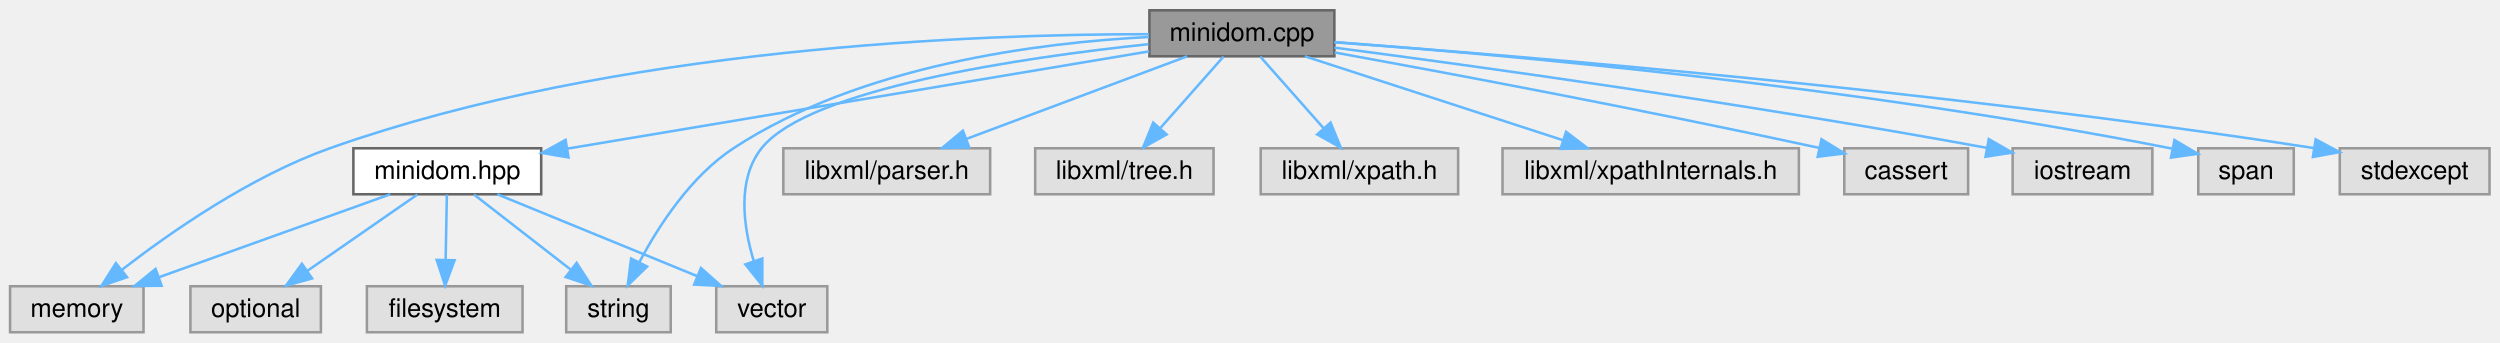
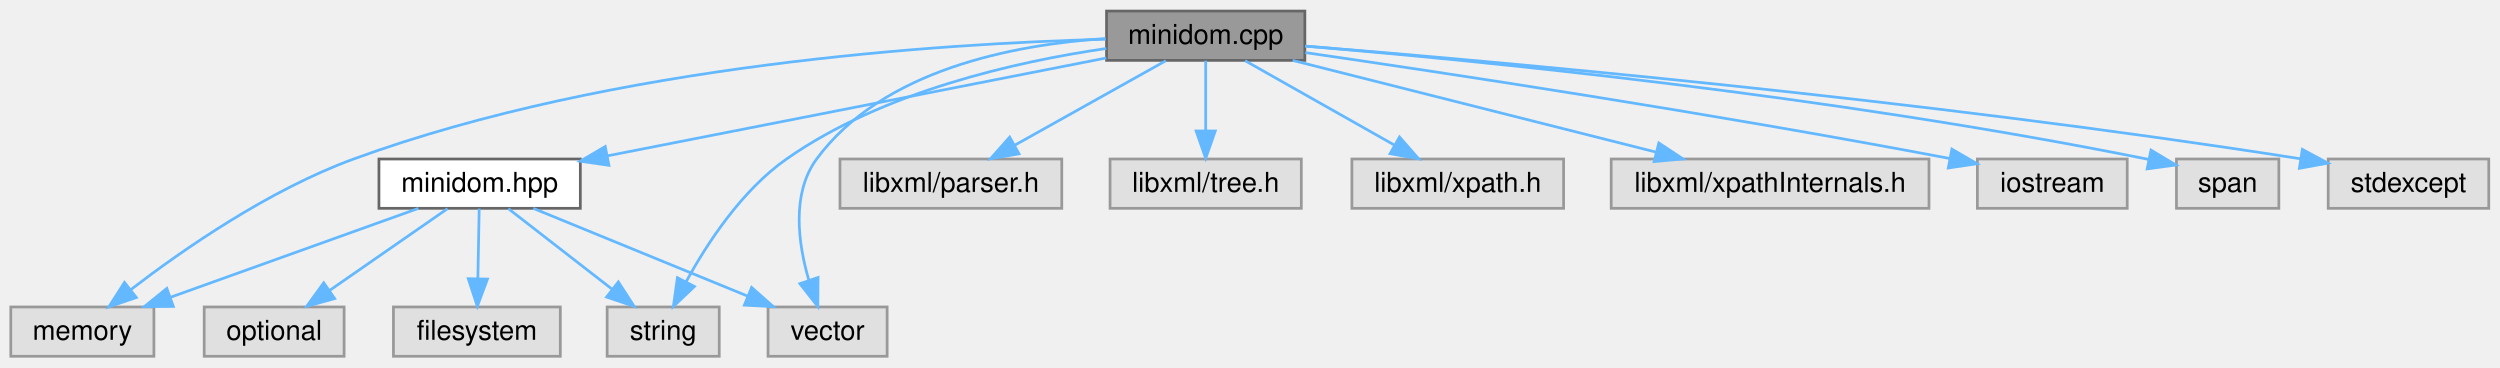
- <svg xmlns="http://www.w3.org/2000/svg" xmlns:xlink="http://www.w3.org/1999/xlink" width="978pt" height="134pt" viewBox="0.00 0.00 978.46 134.00">
+ <svg xmlns="http://www.w3.org/2000/svg" xmlns:xlink="http://www.w3.org/1999/xlink" width="912pt" height="134pt" viewBox="0.00 0.00 912.46 134.00">
  <g id="graph0" class="graph" transform="scale(1 1) rotate(0) translate(4 130)">
    <g id="Node000001" class="node">
      <g id="a_Node000001">
        <a xlink:title=" ">
-           <polygon fill="#999999" stroke="#666666" points="518.25,-126 445.87,-126 445.87,-108 518.25,-108 518.25,-126" />
-           <text text-anchor="middle" x="482.06" y="-114" font-family="Helvetica,sans-Serif" font-size="10.00">minidom.cpp</text>
+           <polygon fill="#999999" stroke="#666666" points="472.25,-126 399.87,-126 399.87,-108 472.25,-108 472.25,-126" />
+           <text text-anchor="middle" x="436.06" y="-114" font-family="Helvetica,sans-Serif" font-size="10.00">minidom.cpp</text>
        </a>
      </g>
    </g>
    <g id="Node000002" class="node">
      <g id="a_Node000002">
        <a xlink:href="minidom_8hpp.html" target="_top" xlink:title=" ">
          <polygon fill="white" stroke="#666666" points="207.81,-72 134.31,-72 134.31,-54 207.81,-54 207.81,-72" />
          <text text-anchor="middle" x="171.06" y="-60" font-family="Helvetica,sans-Serif" font-size="10.00">minidom.hpp</text>
        </a>
      </g>
    </g>
    <g id="edge1_Node000001_Node000002" class="edge">
      <g id="a_edge1_Node000001_Node000002">
        <a xlink:title=" ">
-           <path fill="none" stroke="#63b8ff" d="M445.77,-109.93C389.31,-100.49 280.44,-82.29 218.05,-71.86" />
-           <polygon fill="#63b8ff" stroke="#63b8ff" points="218.51,-68.39 208.07,-70.19 217.36,-75.29 218.51,-68.39" />
+           <path fill="none" stroke="#63b8ff" d="M399.77,-108.88C352.46,-99.6 269.64,-83.35 217.71,-73.16" />
+           <polygon fill="#63b8ff" stroke="#63b8ff" points="218.25,-69.69 207.76,-71.2 216.9,-76.56 218.25,-69.69" />
        </a>
      </g>
    </g>
    <g id="Node000004" class="node">
      <g id="a_Node000004">
        <a xlink:title=" ">
          <polygon fill="#e0e0e0" stroke="#999999" points="52.17,-18 -0.06,-18 -0.06,0 52.17,0 52.17,-18" />
          <text text-anchor="middle" x="26.06" y="-6" font-family="Helvetica,sans-Serif" font-size="10.00">memory</text>
        </a>
      </g>
    </g>
-     <g id="edge13_Node000001_Node000004" class="edge">
-       <g id="a_edge13_Node000001_Node000004">
-         <a xlink:title=" ">
-           <path fill="none" stroke="#63b8ff" d="M445.66,-116.65C379.74,-116.71 237.02,-111.74 125.06,-72 94.04,-60.99 62.56,-39.02 43.67,-24.41" />
-           <polygon fill="#63b8ff" stroke="#63b8ff" points="45.71,-21.56 35.7,-18.1 41.36,-27.05 45.71,-21.56" />
+     <g id="edge12_Node000001_Node000004" class="edge">
+       <g id="a_edge12_Node000001_Node000004">
+         <a xlink:title=" ">
+           <path fill="none" stroke="#63b8ff" d="M399.43,-115.71C340.04,-114.17 219.82,-106.59 125.06,-72 94.14,-60.71 62.63,-38.82 43.71,-24.3" />
+           <polygon fill="#63b8ff" stroke="#63b8ff" points="45.75,-21.45 35.72,-18.03 41.43,-26.96 45.75,-21.45" />
        </a>
      </g>
    </g>
    <g id="Node000006" class="node">
      <g id="a_Node000006">
        <a xlink:title=" ">
          <polygon fill="#e0e0e0" stroke="#999999" points="258.51,-18 217.6,-18 217.6,0 258.51,0 258.51,-18" />
          <text text-anchor="middle" x="238.06" y="-6" font-family="Helvetica,sans-Serif" font-size="10.00">string</text>
        </a>
      </g>
    </g>
-     <g id="edge16_Node000001_Node000006" class="edge">
-       <g id="a_edge16_Node000001_Node000006">
-         <a xlink:title=" ">
-           <path fill="none" stroke="#63b8ff" d="M445.68,-115.55C403.35,-113.41 332.92,-104.69 283.06,-72 266.41,-61.09 253.85,-41.74 246.28,-27.55" />
-           <polygon fill="#63b8ff" stroke="#63b8ff" points="249.27,-25.71 241.67,-18.33 243.01,-28.84 249.27,-25.71" />
+     <g id="edge15_Node000001_Node000006" class="edge">
+       <g id="a_edge15_Node000001_Node000006">
+         <a xlink:title=" ">
+           <path fill="none" stroke="#63b8ff" d="M399.78,-112.34C366.82,-107.54 318.13,-96.59 283.06,-72 266.76,-60.57 254.13,-41.31 246.46,-27.29" />
+           <polygon fill="#63b8ff" stroke="#63b8ff" points="249.46,-25.47 241.77,-18.19 243.24,-28.68 249.46,-25.47" />
        </a>
      </g>
    </g>
    <g id="Node000007" class="node">
      <g id="a_Node000007">
        <a xlink:title=" ">
          <polygon fill="#e0e0e0" stroke="#999999" points="319.79,-18 276.32,-18 276.32,0 319.79,0 319.79,-18" />
          <text text-anchor="middle" x="298.06" y="-6" font-family="Helvetica,sans-Serif" font-size="10.00">vector</text>
        </a>
      </g>
    </g>
-     <g id="edge17_Node000001_Node000007" class="edge">
-       <g id="a_edge17_Node000001_Node000007">
-         <a xlink:title=" ">
-           <path fill="none" stroke="#63b8ff" d="M445.5,-112.75C396.24,-107.52 312.59,-95.38 294.06,-72 284.33,-59.73 286.92,-41.44 290.99,-27.9" />
-           <polygon fill="#63b8ff" stroke="#63b8ff" points="294.36,-28.86 294.36,-18.26 287.75,-26.55 294.36,-28.86" />
+     <g id="edge16_Node000001_Node000007" class="edge">
+       <g id="a_edge16_Node000001_Node000007">
+         <a xlink:title=" ">
+           <path fill="none" stroke="#63b8ff" d="M399.56,-115.98C366.06,-113.78 318.1,-104.62 294.06,-72 284.77,-59.39 287.3,-41.14 291.23,-27.71" />
+           <polygon fill="#63b8ff" stroke="#63b8ff" points="294.57,-28.76 294.49,-18.16 287.95,-26.5 294.57,-28.76" />
        </a>
      </g>
    </g>
    <g id="Node000008" class="node">
      <g id="a_Node000008">
        <a xlink:title=" ">
          <polygon fill="#e0e0e0" stroke="#999999" points="383.53,-72 302.58,-72 302.58,-54 383.53,-54 383.53,-72" />
          <text text-anchor="middle" x="343.06" y="-60" font-family="Helvetica,sans-Serif" font-size="10.00">libxml/parser.h</text>
        </a>
      </g>
    </g>
    <g id="edge7_Node000001_Node000008" class="edge">
      <g id="a_edge7_Node000001_Node000008">
        <a xlink:title=" ">
-           <path fill="none" stroke="#63b8ff" d="M460.64,-107.99C437.55,-99.35 400.56,-85.51 374.24,-75.67" />
-           <polygon fill="#63b8ff" stroke="#63b8ff" points="375.32,-72.33 364.72,-72.11 372.86,-78.89 375.32,-72.33" />
+           <path fill="none" stroke="#63b8ff" d="M421.53,-107.88C406.78,-99.63 383.73,-86.74 366.42,-77.07" />
+           <polygon fill="#63b8ff" stroke="#63b8ff" points="367.92,-73.89 357.49,-72.07 364.51,-80 367.92,-73.89" />
        </a>
      </g>
    </g>
    <g id="Node000009" class="node">
      <g id="a_Node000009">
        <a xlink:title=" ">
          <polygon fill="#e0e0e0" stroke="#999999" points="470.96,-72 401.15,-72 401.15,-54 470.96,-54 470.96,-72" />
          <text text-anchor="middle" x="436.06" y="-60" font-family="Helvetica,sans-Serif" font-size="10.00">libxml/tree.h</text>
        </a>
      </g>
    </g>
    <g id="edge8_Node000001_Node000009" class="edge">
      <g id="a_edge8_Node000001_Node000009">
        <a xlink:title=" ">
-           <path fill="none" stroke="#63b8ff" d="M474.87,-107.88C468.29,-100.44 458.37,-89.22 450.2,-79.99" />
-           <polygon fill="#63b8ff" stroke="#63b8ff" points="452.59,-77.41 443.35,-72.24 447.35,-82.05 452.59,-77.41" />
+           <path fill="none" stroke="#63b8ff" d="M436.06,-107.88C436.06,-101.05 436.06,-91.03 436.06,-82.29" />
+           <polygon fill="#63b8ff" stroke="#63b8ff" points="439.56,-82.24 436.06,-72.24 432.56,-82.24 439.56,-82.24" />
        </a>
      </g>
    </g>
    <g id="Node000010" class="node">
      <g id="a_Node000010">
        <a xlink:title=" ">
          <polygon fill="#e0e0e0" stroke="#999999" points="566.69,-72 489.42,-72 489.42,-54 566.69,-54 566.69,-72" />
          <text text-anchor="middle" x="528.06" y="-60" font-family="Helvetica,sans-Serif" font-size="10.00">libxml/xpath.h</text>
        </a>
      </g>
    </g>
    <g id="edge9_Node000001_Node000010" class="edge">
      <g id="a_edge9_Node000001_Node000010">
        <a xlink:title=" ">
-           <path fill="none" stroke="#63b8ff" d="M489.24,-107.88C495.82,-100.44 505.74,-89.22 513.91,-79.99" />
-           <polygon fill="#63b8ff" stroke="#63b8ff" points="516.76,-82.05 520.77,-72.24 511.52,-77.41 516.76,-82.05" />
+           <path fill="none" stroke="#63b8ff" d="M450.43,-107.88C465.01,-99.63 487.82,-86.74 504.94,-77.07" />
+           <polygon fill="#63b8ff" stroke="#63b8ff" points="506.8,-80.04 513.78,-72.07 503.35,-73.94 506.8,-80.04" />
        </a>
      </g>
    </g>
    <g id="Node000011" class="node">
      <g id="a_Node000011">
        <a xlink:title=" ">
          <polygon fill="#e0e0e0" stroke="#999999" points="700.05,-72 584.06,-72 584.06,-54 700.05,-54 700.05,-72" />
          <text text-anchor="middle" x="642.06" y="-60" font-family="Helvetica,sans-Serif" font-size="10.00">libxml/xpathInternals.h</text>
        </a>
      </g>
    </g>
    <g id="edge10_Node000001_Node000011" class="edge">
      <g id="a_edge10_Node000001_Node000011">
        <a xlink:title=" ">
-           <path fill="none" stroke="#63b8ff" d="M506.71,-107.99C533.72,-99.21 577.25,-85.06 607.62,-75.19" />
-           <polygon fill="#63b8ff" stroke="#63b8ff" points="608.95,-78.44 617.38,-72.02 606.79,-71.78 608.95,-78.44" />
+           <path fill="none" stroke="#63b8ff" d="M467.79,-107.99C503.4,-99 561.31,-84.38 600.5,-74.49" />
+           <polygon fill="#63b8ff" stroke="#63b8ff" points="601.45,-77.86 610.28,-72.02 599.73,-71.07 601.45,-77.86" />
        </a>
      </g>
    </g>
    <g id="Node000012" class="node">
      <g id="a_Node000012">
        <a xlink:title=" ">
-           <polygon fill="#e0e0e0" stroke="#999999" points="766.29,-72 717.82,-72 717.82,-54 766.29,-54 766.29,-72" />
-           <text text-anchor="middle" x="742.06" y="-60" font-family="Helvetica,sans-Serif" font-size="10.00">cassert</text>
+           <polygon fill="#e0e0e0" stroke="#999999" points="772.4,-72 717.71,-72 717.71,-54 772.4,-54 772.4,-72" />
+           <text text-anchor="middle" x="745.06" y="-60" font-family="Helvetica,sans-Serif" font-size="10.00">iostream</text>
        </a>
      </g>
    </g>
    <g id="edge11_Node000001_Node000012" class="edge">
      <g id="a_edge11_Node000001_Node000012">
        <a xlink:title=" ">
-           <path fill="none" stroke="#63b8ff" d="M518.33,-109.5C561.31,-101.69 635.28,-87.87 708.13,-72.12" />
-           <polygon fill="#63b8ff" stroke="#63b8ff" points="708.91,-75.53 717.94,-69.98 707.42,-68.69 708.91,-75.53" />
+           <path fill="none" stroke="#63b8ff" d="M472.39,-110.84C522.97,-103.5 617.7,-89.22 707.75,-72.16" />
+           <polygon fill="#63b8ff" stroke="#63b8ff" points="708.41,-75.6 717.57,-70.28 707.09,-68.72 708.41,-75.6" />
        </a>
      </g>
    </g>
    <g id="Node000013" class="node">
      <g id="a_Node000013">
        <a xlink:title=" ">
-           <polygon fill="#e0e0e0" stroke="#999999" points="838.4,-72 783.71,-72 783.71,-54 838.4,-54 838.4,-72" />
-           <text text-anchor="middle" x="811.06" y="-60" font-family="Helvetica,sans-Serif" font-size="10.00">iostream</text>
-         </a>
-       </g>
-     </g>
-     <g id="edge12_Node000001_Node000013" class="edge">
-       <g id="a_edge12_Node000001_Node000013">
-         <a xlink:title=" ">
-           <path fill="none" stroke="#63b8ff" d="M518.28,-111.39C571.91,-104.38 675.82,-90.1 773.54,-72.17" />
-           <polygon fill="#63b8ff" stroke="#63b8ff" points="774.38,-75.58 783.58,-70.31 773.11,-68.69 774.38,-75.58" />
+           <polygon fill="#e0e0e0" stroke="#999999" points="827.74,-72 790.37,-72 790.37,-54 827.74,-54 827.74,-72" />
+           <text text-anchor="middle" x="809.06" y="-60" font-family="Helvetica,sans-Serif" font-size="10.00">span</text>
+         </a>
+       </g>
+     </g>
+     <g id="edge13_Node000001_Node000013" class="edge">
+       <g id="a_edge13_Node000001_Node000013">
+         <a xlink:title=" ">
+           <path fill="none" stroke="#63b8ff" d="M472.36,-113.19C533.84,-108.04 662.43,-95.58 780.26,-71.84" />
+           <polygon fill="#63b8ff" stroke="#63b8ff" points="781.08,-75.25 790.18,-69.81 779.68,-68.39 781.08,-75.25" />
        </a>
      </g>
    </g>
    <g id="Node000014" class="node">
      <g id="a_Node000014">
        <a xlink:title=" ">
-           <polygon fill="#e0e0e0" stroke="#999999" points="893.74,-72 856.37,-72 856.37,-54 893.74,-54 893.74,-72" />
-           <text text-anchor="middle" x="875.06" y="-60" font-family="Helvetica,sans-Serif" font-size="10.00">span</text>
+           <polygon fill="#e0e0e0" stroke="#999999" points="904.36,-72 845.75,-72 845.75,-54 904.36,-54 904.36,-72" />
+           <text text-anchor="middle" x="875.06" y="-60" font-family="Helvetica,sans-Serif" font-size="10.00">stdexcept</text>
        </a>
      </g>
    </g>
    <g id="edge14_Node000001_Node000014" class="edge">
      <g id="a_edge14_Node000001_Node000014">
        <a xlink:title=" ">
-           <path fill="none" stroke="#63b8ff" d="M518.36,-113.54C582.59,-108.77 720.5,-96.68 846.01,-71.88" />
-           <polygon fill="#63b8ff" stroke="#63b8ff" points="847.06,-75.23 856.18,-69.83 845.69,-68.37 847.06,-75.23" />
-         </a>
-       </g>
-     </g>
-     <g id="Node000015" class="node">
-       <g id="a_Node000015">
-         <a xlink:title=" ">
-           <polygon fill="#e0e0e0" stroke="#999999" points="970.36,-72 911.75,-72 911.75,-54 970.36,-54 970.36,-72" />
-           <text text-anchor="middle" x="941.06" y="-60" font-family="Helvetica,sans-Serif" font-size="10.00">stdexcept</text>
-         </a>
-       </g>
-     </g>
-     <g id="edge15_Node000001_Node000015" class="edge">
-       <g id="a_edge15_Node000001_Node000015">
-         <a xlink:title=" ">
-           <path fill="none" stroke="#63b8ff" d="M518.26,-113.48C589.68,-108.25 753.9,-94.86 901.51,-72.09" />
-           <polygon fill="#63b8ff" stroke="#63b8ff" points="902.31,-75.5 911.65,-70.5 901.23,-68.59 902.31,-75.5" />
+           <path fill="none" stroke="#63b8ff" d="M472.43,-113.21C541.37,-107.67 695.94,-94.01 835.62,-72.08" />
+           <polygon fill="#63b8ff" stroke="#63b8ff" points="836.32,-75.51 845.65,-70.49 835.23,-68.6 836.32,-75.51" />
        </a>
      </g>
    </g>
    <g id="Node000003" class="node">
      <g id="a_Node000003">
        <a xlink:title=" ">
          <polygon fill="#e0e0e0" stroke="#999999" points="200.51,-18 139.6,-18 139.6,0 200.51,0 200.51,-18" />
          <text text-anchor="middle" x="170.06" y="-6" font-family="Helvetica,sans-Serif" font-size="10.00">filesystem</text>
        </a>
      </g>
    </g>
    <g id="edge2_Node000002_Node000003" class="edge">
      <g id="a_edge2_Node000002_Node000003">
        <a xlink:title=" ">
          <path fill="none" stroke="#63b8ff" d="M170.9,-53.88C170.77,-47.05 170.58,-37.03 170.41,-28.29" />
          <polygon fill="#63b8ff" stroke="#63b8ff" points="173.91,-28.17 170.22,-18.24 166.91,-28.31 173.91,-28.17" />
        </a>
      </g>
    </g>
    <g id="edge3_Node000002_Node000004" class="edge">
      <g id="a_edge3_Node000002_Node000004">
        <a xlink:title=" ">
          <path fill="none" stroke="#63b8ff" d="M148.72,-53.99C124.52,-45.31 85.7,-31.39 58.22,-21.54" />
          <polygon fill="#63b8ff" stroke="#63b8ff" points="59.25,-18.19 48.66,-18.11 56.89,-24.78 59.25,-18.19" />
        </a>
      </g>
    </g>
    <g id="Node000005" class="node">
      <g id="a_Node000005">
        <a xlink:title=" ">
          <polygon fill="#e0e0e0" stroke="#999999" points="121.59,-18 70.53,-18 70.53,0 121.59,0 121.59,-18" />
          <text text-anchor="middle" x="96.06" y="-6" font-family="Helvetica,sans-Serif" font-size="10.00">optional</text>
        </a>
      </g>
    </g>
    <g id="edge4_Node000002_Node000005" class="edge">
      <g id="a_edge4_Node000002_Node000005">
        <a xlink:title=" ">
          <path fill="none" stroke="#63b8ff" d="M159.34,-53.88C147.85,-45.91 130.1,-33.6 116.32,-24.05" />
          <polygon fill="#63b8ff" stroke="#63b8ff" points="118.15,-21.06 107.94,-18.24 114.16,-26.81 118.15,-21.06" />
        </a>
      </g>
    </g>
    <g id="edge5_Node000002_Node000006" class="edge">
      <g id="a_edge5_Node000002_Node000006">
        <a xlink:title=" ">
          <path fill="none" stroke="#63b8ff" d="M181.53,-53.88C191.59,-46.06 207.04,-34.07 219.25,-24.6" />
          <polygon fill="#63b8ff" stroke="#63b8ff" points="221.69,-27.14 227.44,-18.24 217.39,-21.61 221.69,-27.14" />
        </a>
      </g>
    </g>
    <g id="edge6_Node000002_Node000007" class="edge">
      <g id="a_edge6_Node000002_Node000007">
        <a xlink:title=" ">
          <path fill="none" stroke="#63b8ff" d="M190.62,-53.99C211.54,-45.43 244.92,-31.76 268.93,-21.93" />
          <polygon fill="#63b8ff" stroke="#63b8ff" points="270.33,-25.13 278.26,-18.11 267.68,-18.66 270.33,-25.13" />
        </a>
      </g>
    </g>
  </g>
</svg>
